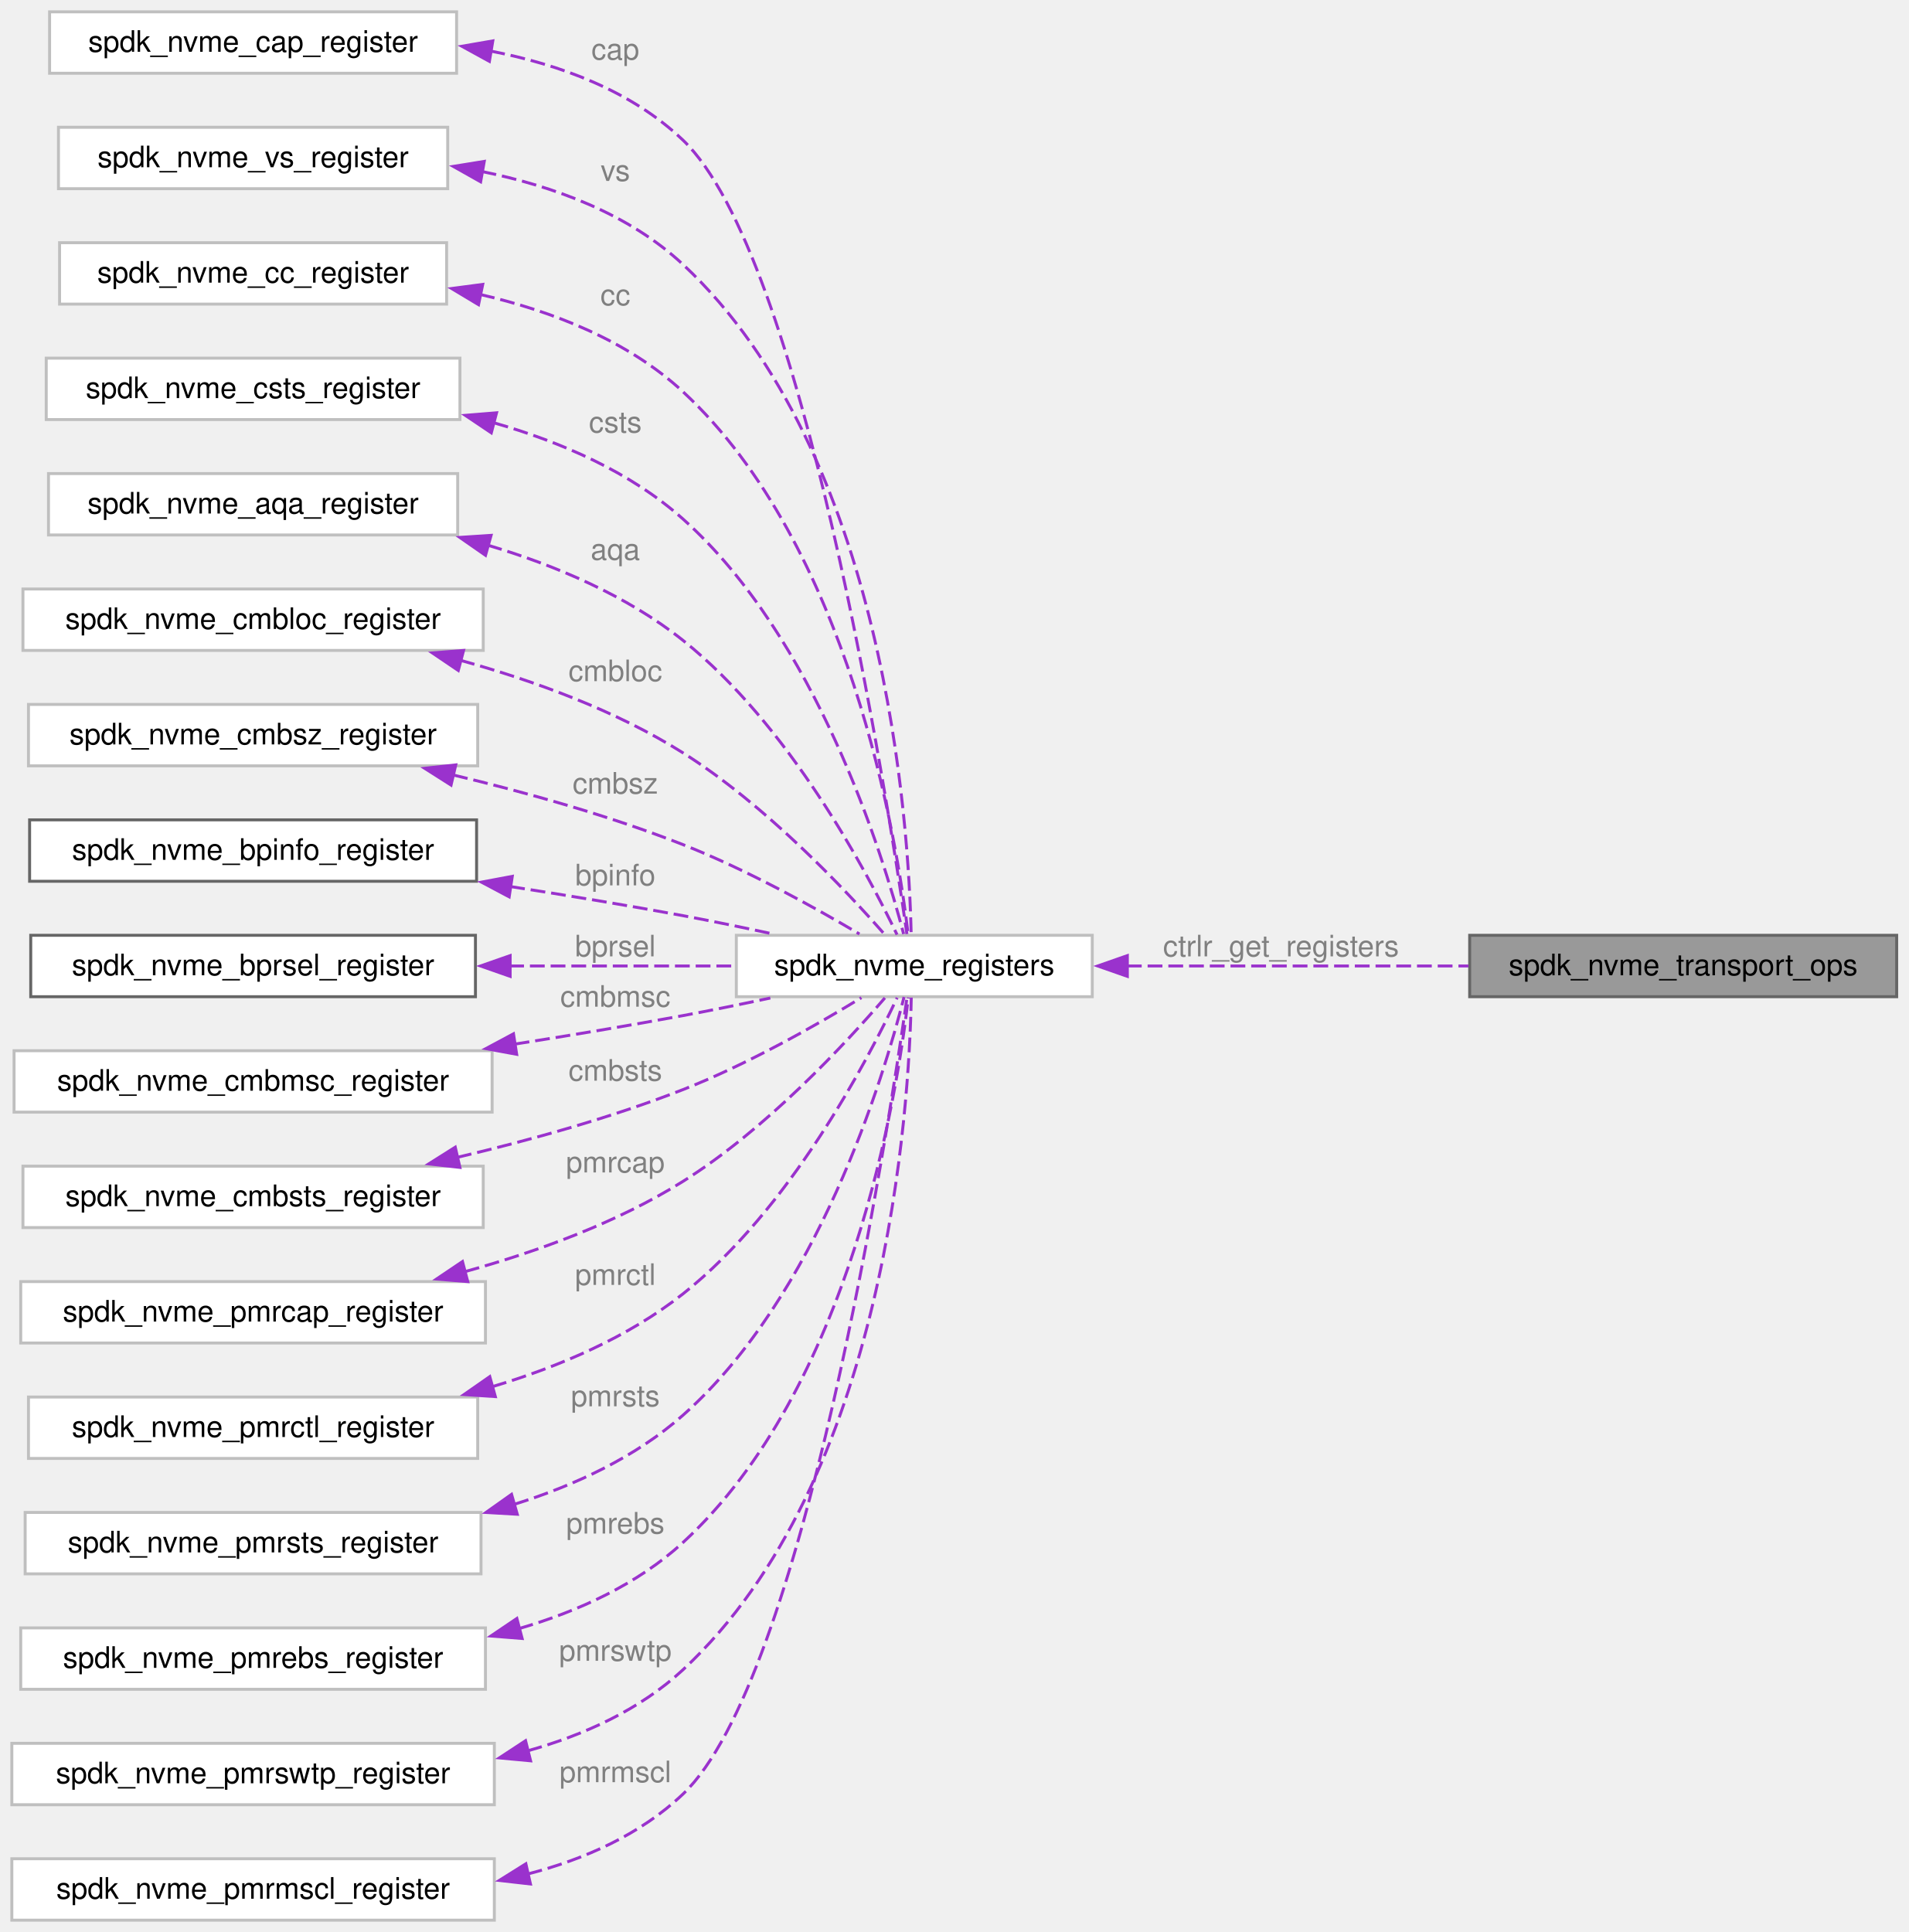
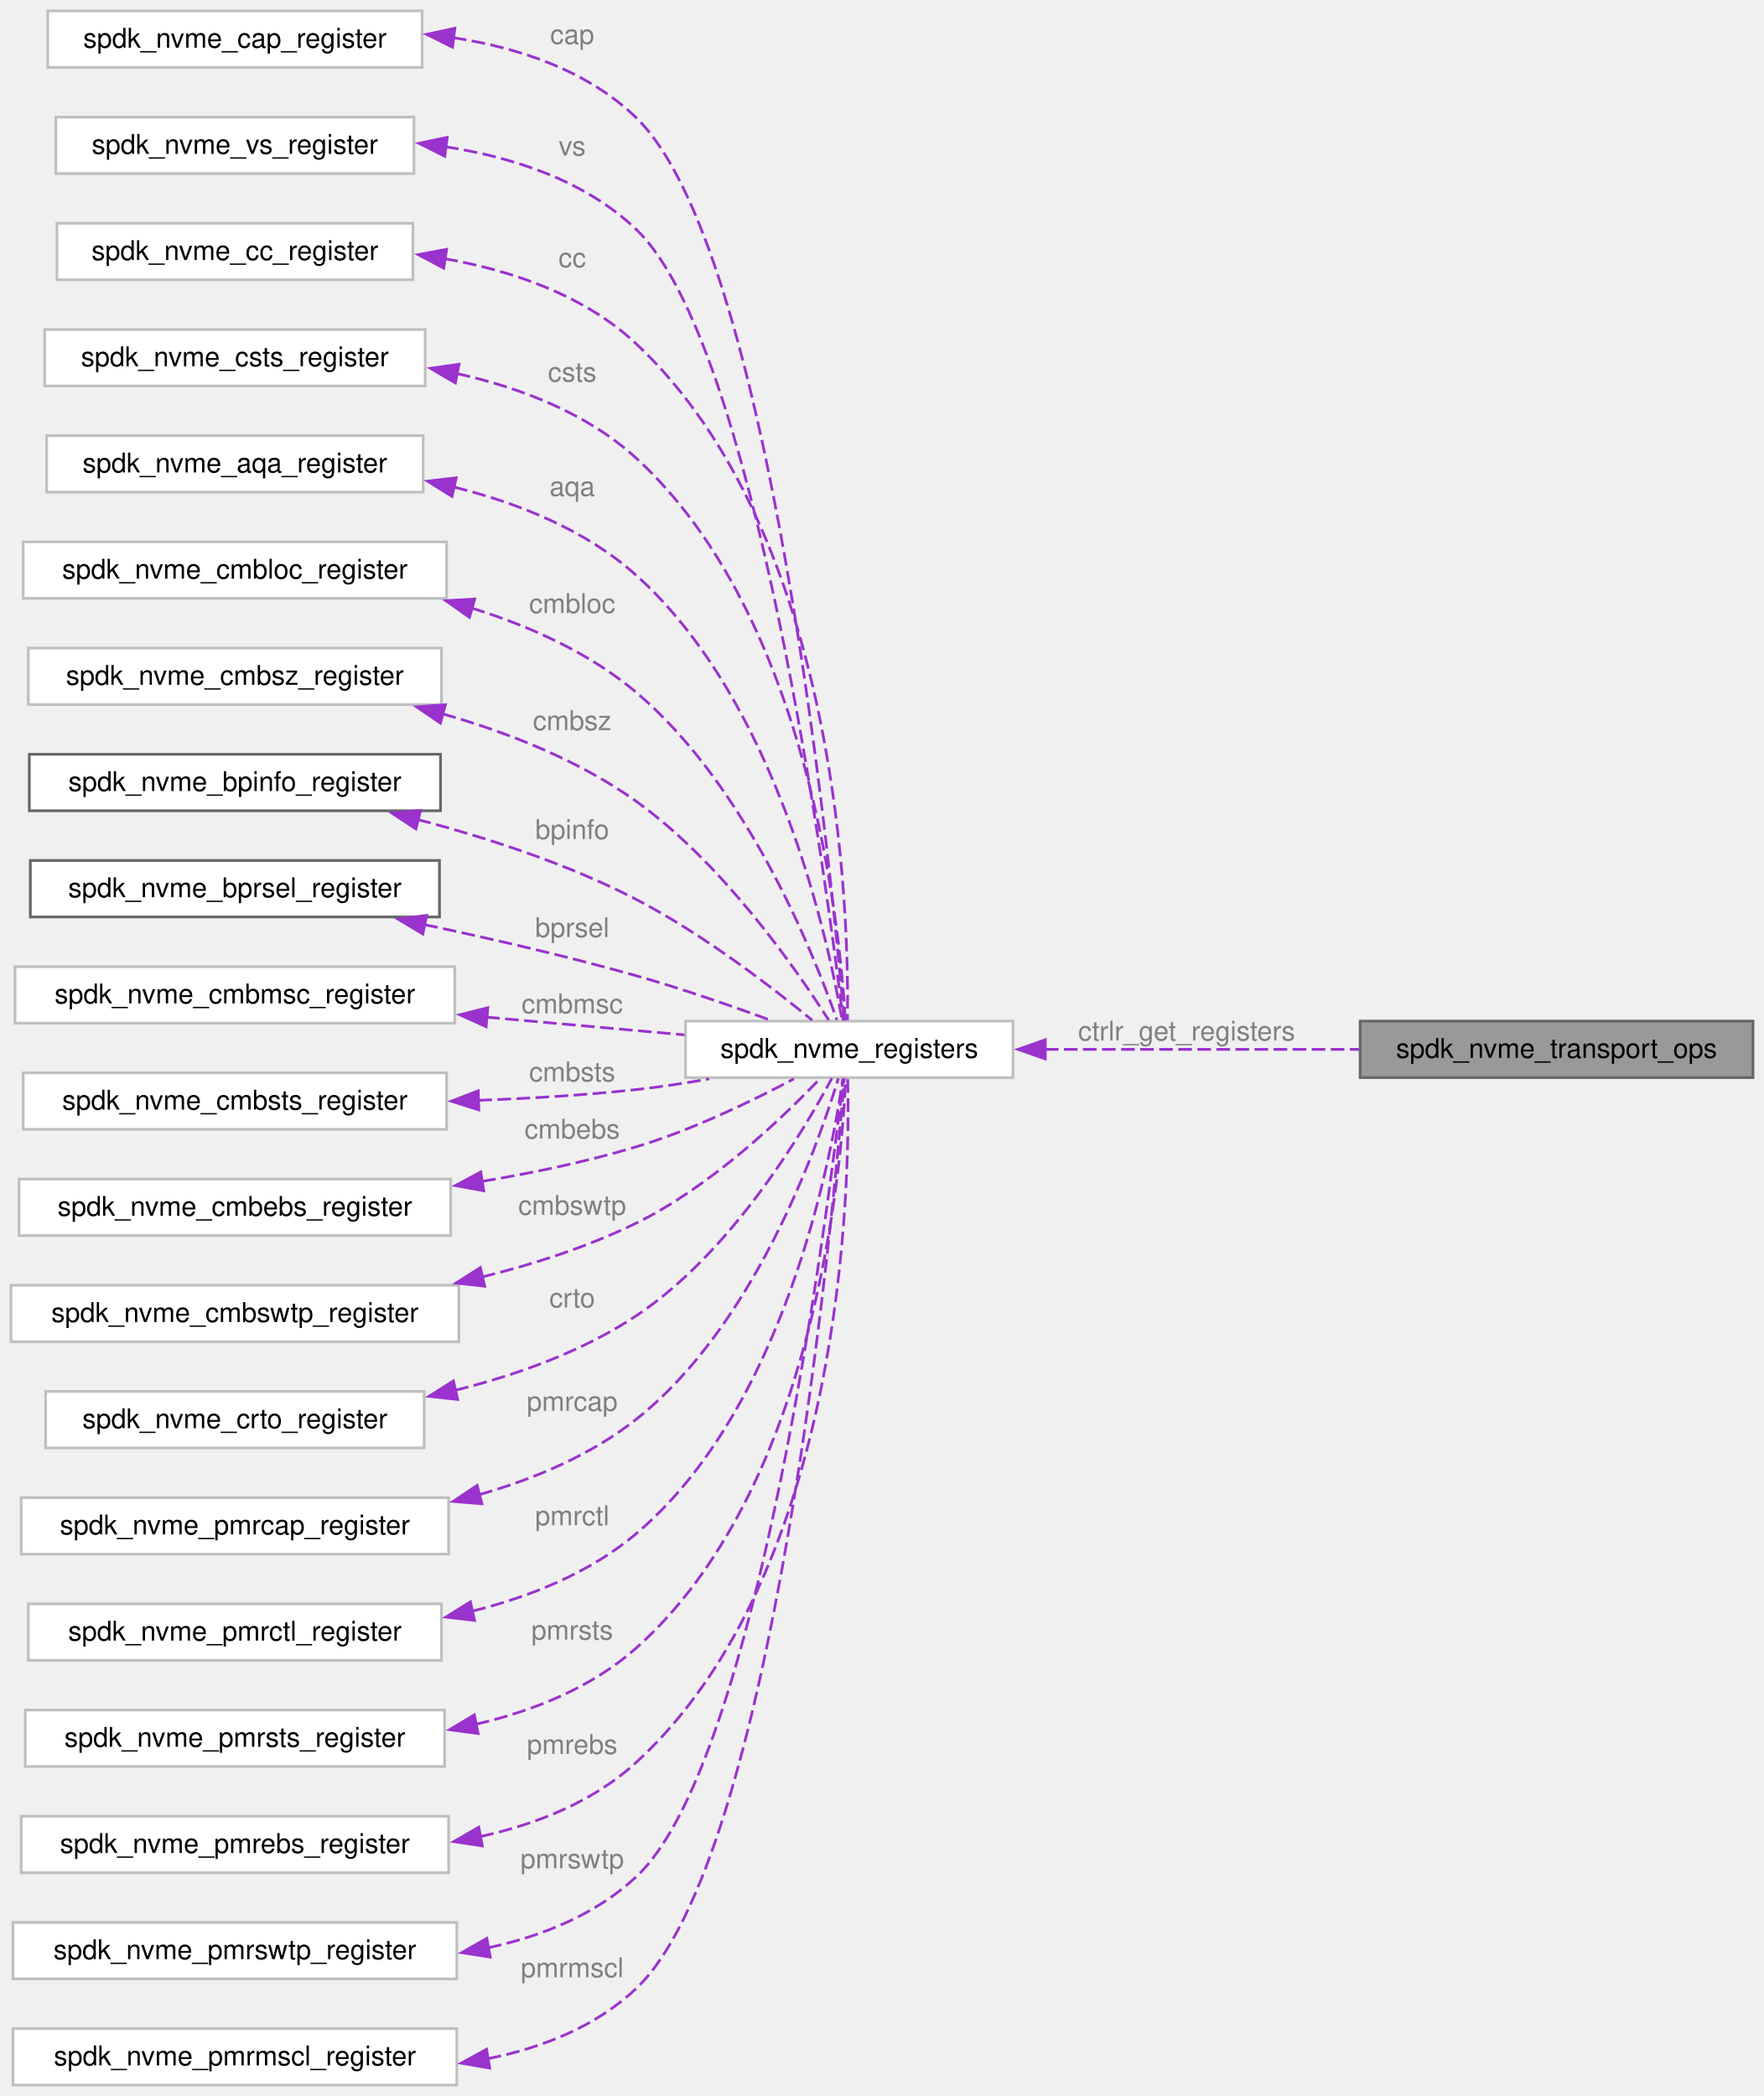
- <svg xmlns="http://www.w3.org/2000/svg" xmlns:xlink="http://www.w3.org/1999/xlink" width="645pt" height="653pt" viewBox="0.00 0.00 644.75 652.75">
-   <g id="graph0" class="graph" transform="scale(1 1) rotate(0) translate(4 648.75)">
+ <svg xmlns="http://www.w3.org/2000/svg" xmlns:xlink="http://www.w3.org/1999/xlink" width="648pt" height="770pt" viewBox="0.00 0.00 647.75 769.75">
+   <g id="graph0" class="graph" transform="scale(1 1) rotate(0) translate(4 765.75)">
    <g id="Node000001" class="node">
      <g id="a_Node000001">
        <a xlink:title=" ">
-           <polygon fill="#999999" stroke="#666666" points="636.75,-332.75 492.5,-332.75 492.5,-312 636.75,-312 636.75,-332.75" />
-           <text text-anchor="middle" x="564.62" y="-319.25" font-family="Helvetica,sans-Serif" font-size="10.00">spdk_nvme_transport_ops</text>
+           <polygon fill="#999999" stroke="#666666" points="639.75,-390.75 495.5,-390.75 495.5,-370 639.75,-370 639.75,-390.75" />
+           <text text-anchor="middle" x="567.62" y="-377.25" font-family="Helvetica,sans-Serif" font-size="10.00">spdk_nvme_transport_ops</text>
        </a>
      </g>
    </g>
    <g id="Node000002" class="node">
      <g id="a_Node000002">
        <a xlink:href="structspdk__nvme__registers.html" target="_top" xlink:title=" ">
-           <polygon fill="white" stroke="#bfbfbf" points="365,-332.75 244.75,-332.75 244.75,-312 365,-312 365,-332.75" />
-           <text text-anchor="middle" x="304.88" y="-319.25" font-family="Helvetica,sans-Serif" font-size="10.00">spdk_nvme_registers</text>
+           <polygon fill="white" stroke="#bfbfbf" points="368,-390.75 247.75,-390.75 247.75,-370 368,-370 368,-390.75" />
+           <text text-anchor="middle" x="307.88" y="-377.25" font-family="Helvetica,sans-Serif" font-size="10.00">spdk_nvme_registers</text>
        </a>
      </g>
    </g>
    <g id="edge1_Node000001_Node000002" class="edge">
      <g id="a_edge1_Node000001_Node000002">
        <a xlink:title=" ">
-           <path fill="none" stroke="#9a32cd" stroke-dasharray="5,2" d="M376.7,-322.38C412.6,-322.38 456.09,-322.38 492.08,-322.38" />
-           <polygon fill="#9a32cd" stroke="#9a32cd" points="376.85,-318.88 366.85,-322.38 376.85,-325.88 376.85,-318.88" />
-         </a>
-       </g>
-       <text text-anchor="middle" x="428.75" y="-325.62" font-family="Helvetica,sans-Serif" font-size="10.00" fill="grey"> ctrlr_get_registers</text>
+           <path fill="none" stroke="#9a32cd" stroke-dasharray="5,2" d="M379.7,-380.38C415.6,-380.38 459.09,-380.38 495.08,-380.38" />
+           <polygon fill="#9a32cd" stroke="#9a32cd" points="379.85,-376.88 369.85,-380.38 379.85,-383.88 379.85,-376.88" />
+         </a>
+       </g>
+       <text text-anchor="middle" x="431.75" y="-383.62" font-family="Helvetica,sans-Serif" font-size="10.00" fill="grey"> ctrlr_get_registers</text>
    </g>
    <g id="Node000003" class="node">
      <g id="a_Node000003">
        <a xlink:href="unionspdk__nvme__cap__register.html" target="_top" xlink:title=" ">
-           <polygon fill="white" stroke="#bfbfbf" points="150.25,-644.75 12.75,-644.75 12.75,-624 150.25,-624 150.25,-644.75" />
-           <text text-anchor="middle" x="81.5" y="-631.25" font-family="Helvetica,sans-Serif" font-size="10.00">spdk_nvme_cap_register</text>
+           <polygon fill="white" stroke="#bfbfbf" points="151,-761.75 13.5,-761.75 13.5,-741 151,-741 151,-761.75" />
+           <text text-anchor="middle" x="82.25" y="-748.25" font-family="Helvetica,sans-Serif" font-size="10.00">spdk_nvme_cap_register</text>
        </a>
      </g>
    </g>
    <g id="edge2_Node000002_Node000003" class="edge">
      <g id="a_edge2_Node000002_Node000003">
        <a xlink:title=" ">
-           <path fill="none" stroke="#9a32cd" stroke-dasharray="5,2" d="M161.64,-631.52C185.16,-626.96 209.28,-618.08 226.75,-601.38 267.25,-562.65 295.71,-379.69 302.38,-333.16" />
-           <polygon fill="#9a32cd" stroke="#9a32cd" points="161.33,-628.02 152.04,-633.12 162.48,-634.93 161.33,-628.02" />
-         </a>
-       </g>
-       <text text-anchor="middle" x="203.88" y="-628.62" font-family="Helvetica,sans-Serif" font-size="10.00" fill="grey"> cap</text>
+           <path fill="none" stroke="#9a32cd" stroke-dasharray="5,2" d="M162.3,-751.93C186.73,-748.21 211.87,-739.79 229.75,-722.38 279.13,-674.28 301.5,-443.57 306.01,-391.04" />
+           <polygon fill="#9a32cd" stroke="#9a32cd" points="162.15,-748.42 152.67,-753.14 163.02,-755.37 162.15,-748.42" />
+         </a>
+       </g>
+       <text text-anchor="middle" x="206.12" y="-749.62" font-family="Helvetica,sans-Serif" font-size="10.00" fill="grey"> cap</text>
    </g>
    <g id="Node000004" class="node">
      <g id="a_Node000004">
        <a xlink:href="unionspdk__nvme__vs__register.html" target="_top" xlink:title=" ">
-           <polygon fill="white" stroke="#bfbfbf" points="147.25,-605.75 15.75,-605.75 15.75,-585 147.25,-585 147.25,-605.75" />
-           <text text-anchor="middle" x="81.5" y="-592.25" font-family="Helvetica,sans-Serif" font-size="10.00">spdk_nvme_vs_register</text>
+           <polygon fill="white" stroke="#bfbfbf" points="148,-722.75 16.5,-722.75 16.5,-702 148,-702 148,-722.75" />
+           <text text-anchor="middle" x="82.25" y="-709.25" font-family="Helvetica,sans-Serif" font-size="10.00">spdk_nvme_vs_register</text>
        </a>
      </g>
    </g>
    <g id="edge3_Node000002_Node000004" class="edge">
      <g id="a_edge3_Node000002_Node000004">
        <a xlink:title=" ">
-           <path fill="none" stroke="#9a32cd" stroke-dasharray="5,2" d="M158.72,-590.82C183.02,-585.87 208.34,-576.56 226.75,-559.38 295.23,-495.45 303.04,-370.14 303.82,-333" />
-           <polygon fill="#9a32cd" stroke="#9a32cd" points="158.37,-587.33 149.14,-592.53 159.6,-594.22 158.37,-587.33" />
-         </a>
-       </g>
-       <text text-anchor="middle" x="203.88" y="-587.62" font-family="Helvetica,sans-Serif" font-size="10.00" fill="grey"> vs</text>
+           <path fill="none" stroke="#9a32cd" stroke-dasharray="5,2" d="M159.44,-711.88C184.66,-707.99 211.03,-699.32 229.75,-681.38 273.46,-639.47 299.82,-439.58 305.64,-391.02" />
+           <polygon fill="#9a32cd" stroke="#9a32cd" points="159.32,-708.37 149.85,-713.12 160.22,-715.31 159.32,-708.37" />
+         </a>
+       </g>
+       <text text-anchor="middle" x="206.12" y="-708.62" font-family="Helvetica,sans-Serif" font-size="10.00" fill="grey"> vs</text>
    </g>
    <g id="Node000005" class="node">
      <g id="a_Node000005">
        <a xlink:href="unionspdk__nvme__cc__register.html" target="_top" xlink:title=" ">
-           <polygon fill="white" stroke="#bfbfbf" points="146.88,-566.75 16.12,-566.75 16.12,-546 146.88,-546 146.88,-566.75" />
-           <text text-anchor="middle" x="81.5" y="-553.25" font-family="Helvetica,sans-Serif" font-size="10.00">spdk_nvme_cc_register</text>
+           <polygon fill="white" stroke="#bfbfbf" points="147.62,-683.75 16.88,-683.75 16.88,-663 147.62,-663 147.62,-683.75" />
+           <text text-anchor="middle" x="82.25" y="-670.25" font-family="Helvetica,sans-Serif" font-size="10.00">spdk_nvme_cc_register</text>
        </a>
      </g>
    </g>
    <g id="edge4_Node000002_Node000005" class="edge">
      <g id="a_edge4_Node000002_Node000005">
        <a xlink:title=" ">
-           <path fill="none" stroke="#9a32cd" stroke-dasharray="5,2" d="M158.19,-549.27C182.57,-543.62 208.09,-533.7 226.75,-516.38 283.07,-464.1 299,-365.36 302.81,-332.97" />
-           <polygon fill="#9a32cd" stroke="#9a32cd" points="157.66,-545.81 148.58,-551.27 159.08,-552.66 157.66,-545.81" />
-         </a>
-       </g>
-       <text text-anchor="middle" x="203.88" y="-545.62" font-family="Helvetica,sans-Serif" font-size="10.00" fill="grey"> cc</text>
+           <path fill="none" stroke="#9a32cd" stroke-dasharray="5,2" d="M159.16,-670.78C184.35,-666.32 210.78,-657.22 229.75,-639.38 304.26,-569.31 307.8,-430.76 307.21,-391.17" />
+           <polygon fill="#9a32cd" stroke="#9a32cd" points="158.94,-667.27 149.58,-672.24 159.99,-674.19 158.94,-667.27" />
+         </a>
+       </g>
+       <text text-anchor="middle" x="206.12" y="-667.62" font-family="Helvetica,sans-Serif" font-size="10.00" fill="grey"> cc</text>
    </g>
    <g id="Node000006" class="node">
      <g id="a_Node000006">
        <a xlink:href="unionspdk__nvme__csts__register.html" target="_top" xlink:title=" ">
-           <polygon fill="white" stroke="#bfbfbf" points="151.38,-527.75 11.62,-527.75 11.62,-507 151.38,-507 151.38,-527.75" />
-           <text text-anchor="middle" x="81.5" y="-514.25" font-family="Helvetica,sans-Serif" font-size="10.00">spdk_nvme_csts_register</text>
+           <polygon fill="white" stroke="#bfbfbf" points="152.12,-644.75 12.38,-644.75 12.38,-624 152.12,-624 152.12,-644.75" />
+           <text text-anchor="middle" x="82.25" y="-631.25" font-family="Helvetica,sans-Serif" font-size="10.00">spdk_nvme_csts_register</text>
        </a>
      </g>
    </g>
    <g id="edge5_Node000002_Node000006" class="edge">
      <g id="a_edge5_Node000002_Node000006">
        <a xlink:title=" ">
-           <path fill="none" stroke="#9a32cd" stroke-dasharray="5,2" d="M162.82,-505.91C185.57,-499.42 208.97,-489.27 226.75,-473.38 271.75,-433.16 294.13,-360.52 301.27,-333.18" />
-           <polygon fill="#9a32cd" stroke="#9a32cd" points="161.98,-502.51 153.19,-508.42 163.75,-509.28 161.98,-502.51" />
-         </a>
-       </g>
-       <text text-anchor="middle" x="203.88" y="-502.62" font-family="Helvetica,sans-Serif" font-size="10.00" fill="grey"> csts</text>
+           <path fill="none" stroke="#9a32cd" stroke-dasharray="5,2" d="M163.75,-628.57C187.4,-623.3 211.72,-613.9 229.75,-597.38 293.11,-539.28 304.44,-425.71 306.45,-390.82" />
+           <polygon fill="#9a32cd" stroke="#9a32cd" points="163.21,-625.11 154.08,-630.48 164.56,-631.98 163.21,-625.11" />
+         </a>
+       </g>
+       <text text-anchor="middle" x="206.12" y="-625.62" font-family="Helvetica,sans-Serif" font-size="10.00" fill="grey"> csts</text>
    </g>
    <g id="Node000007" class="node">
      <g id="a_Node000007">
        <a xlink:href="unionspdk__nvme__aqa__register.html" target="_top" xlink:title=" ">
-           <polygon fill="white" stroke="#bfbfbf" points="150.62,-488.75 12.38,-488.75 12.38,-468 150.62,-468 150.62,-488.75" />
-           <text text-anchor="middle" x="81.5" y="-475.25" font-family="Helvetica,sans-Serif" font-size="10.00">spdk_nvme_aqa_register</text>
+           <polygon fill="white" stroke="#bfbfbf" points="151.38,-605.75 13.12,-605.75 13.12,-585 151.38,-585 151.38,-605.75" />
+           <text text-anchor="middle" x="82.25" y="-592.25" font-family="Helvetica,sans-Serif" font-size="10.00">spdk_nvme_aqa_register</text>
        </a>
      </g>
    </g>
    <g id="edge6_Node000002_Node000007" class="edge">
      <g id="a_edge6_Node000002_Node000007">
        <a xlink:title=" ">
-           <path fill="none" stroke="#9a32cd" stroke-dasharray="5,2" d="M160.7,-464.58C183.7,-457.72 207.77,-447.52 226.75,-432.38 262.49,-403.87 288.71,-354.53 299.04,-332.97" />
-           <polygon fill="#9a32cd" stroke="#9a32cd" points="160.02,-461.13 151.33,-467.18 161.9,-467.87 160.02,-461.13" />
-         </a>
-       </g>
-       <text text-anchor="middle" x="203.88" y="-459.62" font-family="Helvetica,sans-Serif" font-size="10.00" fill="grey"> aqa</text>
+           <path fill="none" stroke="#9a32cd" stroke-dasharray="5,2" d="M162.75,-586.86C186.58,-580.94 211.27,-570.99 229.75,-554.38 281.1,-508.19 300.01,-421.44 305.22,-391.15" />
+           <polygon fill="#9a32cd" stroke="#9a32cd" points="161.98,-583.45 152.99,-589.05 163.52,-590.28 161.98,-583.45" />
+         </a>
+       </g>
+       <text text-anchor="middle" x="206.12" y="-583.62" font-family="Helvetica,sans-Serif" font-size="10.00" fill="grey"> aqa</text>
    </g>
    <g id="Node000008" class="node">
      <g id="a_Node000008">
        <a xlink:href="unionspdk__nvme__cmbloc__register.html" target="_top" xlink:title=" ">
-           <polygon fill="white" stroke="#bfbfbf" points="159.25,-449.75 3.75,-449.75 3.75,-429 159.25,-429 159.25,-449.75" />
-           <text text-anchor="middle" x="81.5" y="-436.25" font-family="Helvetica,sans-Serif" font-size="10.00">spdk_nvme_cmbloc_register</text>
+           <polygon fill="white" stroke="#bfbfbf" points="160,-566.75 4.5,-566.75 4.5,-546 160,-546 160,-566.75" />
+           <text text-anchor="middle" x="82.25" y="-553.25" font-family="Helvetica,sans-Serif" font-size="10.00">spdk_nvme_cmbloc_register</text>
        </a>
      </g>
    </g>
    <g id="edge7_Node000002_Node000008" class="edge">
      <g id="a_edge7_Node000002_Node000008">
        <a xlink:title=" ">
-           <path fill="none" stroke="#9a32cd" stroke-dasharray="5,2" d="M151.46,-425.68C176.42,-418.75 204.03,-408.69 226.75,-394.38 254.64,-376.79 281.44,-348.34 294.89,-333" />
-           <polygon fill="#9a32cd" stroke="#9a32cd" points="150.82,-422.22 142.05,-428.16 152.61,-428.99 150.82,-422.22" />
-         </a>
-       </g>
-       <text text-anchor="middle" x="203.88" y="-418.62" font-family="Helvetica,sans-Serif" font-size="10.00" fill="grey"> cmbloc</text>
+           <path fill="none" stroke="#9a32cd" stroke-dasharray="5,2" d="M169.15,-542.45C190.69,-535.78 212.55,-525.93 229.75,-511.38 270.24,-477.11 294.7,-415.89 303.33,-391.17" />
+           <polygon fill="#9a32cd" stroke="#9a32cd" points="168.38,-539.02 159.73,-545.14 170.31,-545.75 168.38,-539.02" />
+         </a>
+       </g>
+       <text text-anchor="middle" x="206.12" y="-540.62" font-family="Helvetica,sans-Serif" font-size="10.00" fill="grey"> cmbloc</text>
    </g>
    <g id="Node000009" class="node">
      <g id="a_Node000009">
        <a xlink:href="unionspdk__nvme__cmbsz__register.html" target="_top" xlink:title=" ">
-           <polygon fill="white" stroke="#bfbfbf" points="157.38,-410.75 5.62,-410.75 5.62,-390 157.38,-390 157.38,-410.75" />
-           <text text-anchor="middle" x="81.5" y="-397.25" font-family="Helvetica,sans-Serif" font-size="10.00">spdk_nvme_cmbsz_register</text>
+           <polygon fill="white" stroke="#bfbfbf" points="158.12,-527.75 6.38,-527.75 6.38,-507 158.12,-507 158.12,-527.75" />
+           <text text-anchor="middle" x="82.25" y="-514.25" font-family="Helvetica,sans-Serif" font-size="10.00">spdk_nvme_cmbsz_register</text>
        </a>
      </g>
    </g>
    <g id="edge8_Node000002_Node000009" class="edge">
      <g id="a_edge8_Node000002_Node000009">
        <a xlink:title=" ">
-           <path fill="none" stroke="#9a32cd" stroke-dasharray="5,2" d="M149.1,-386.92C173.91,-380.98 202.02,-373.1 226.75,-363.38 248.06,-355 271.06,-342.24 286.35,-333.18" />
-           <polygon fill="#9a32cd" stroke="#9a32cd" points="148.38,-383.5 139.44,-389.18 149.97,-390.32 148.38,-383.5" />
-         </a>
-       </g>
-       <text text-anchor="middle" x="203.88" y="-380.62" font-family="Helvetica,sans-Serif" font-size="10.00" fill="grey"> cmbsz</text>
+           <path fill="none" stroke="#9a32cd" stroke-dasharray="5,2" d="M158.53,-503.59C182.81,-496.67 208.82,-486.42 229.75,-471.38 261.53,-448.52 288.42,-409.81 300.32,-391.12" />
+           <polygon fill="#9a32cd" stroke="#9a32cd" points="157.73,-500.18 148.98,-506.15 159.55,-506.94 157.73,-500.18" />
+         </a>
+       </g>
+       <text text-anchor="middle" x="206.12" y="-497.62" font-family="Helvetica,sans-Serif" font-size="10.00" fill="grey"> cmbsz</text>
    </g>
    <g id="Node000010" class="node">
      <g id="a_Node000010">
        <a xlink:href="unionspdk__nvme__bpinfo__register.html" target="_top" xlink:title="Boot partition information.">
-           <polygon fill="white" stroke="#666666" points="157,-371.75 6,-371.75 6,-351 157,-351 157,-371.75" />
-           <text text-anchor="middle" x="81.5" y="-358.25" font-family="Helvetica,sans-Serif" font-size="10.00">spdk_nvme_bpinfo_register</text>
+           <polygon fill="white" stroke="#666666" points="157.75,-488.75 6.75,-488.75 6.75,-468 157.75,-468 157.75,-488.75" />
+           <text text-anchor="middle" x="82.25" y="-475.25" font-family="Helvetica,sans-Serif" font-size="10.00">spdk_nvme_bpinfo_register</text>
        </a>
      </g>
    </g>
    <g id="edge9_Node000002_Node000010" class="edge">
      <g id="a_edge9_Node000002_Node000010">
        <a xlink:title=" ">
-           <path fill="none" stroke="#9a32cd" stroke-dasharray="5,2" d="M168.35,-349.23C187.61,-346.24 207.91,-342.88 226.75,-339.38 236.59,-337.54 247.09,-335.37 257.07,-333.21" />
-           <polygon fill="#9a32cd" stroke="#9a32cd" points="168.01,-345.74 158.65,-350.71 169.06,-352.66 168.01,-345.74" />
-         </a>
-       </g>
-       <text text-anchor="middle" x="203.88" y="-349.62" font-family="Helvetica,sans-Serif" font-size="10.00" fill="grey"> bpinfo</text>
+           <path fill="none" stroke="#9a32cd" stroke-dasharray="5,2" d="M149.29,-464.79C175.24,-457.98 204.74,-448.37 229.75,-435.38 254.12,-422.71 279.52,-403.17 294.23,-391.1" />
+           <polygon fill="#9a32cd" stroke="#9a32cd" points="148.72,-461.32 139.88,-467.16 150.43,-468.11 148.72,-461.32" />
+         </a>
+       </g>
+       <text text-anchor="middle" x="206.12" y="-457.62" font-family="Helvetica,sans-Serif" font-size="10.00" fill="grey"> bpinfo</text>
    </g>
    <g id="Node000011" class="node">
      <g id="a_Node000011">
        <a xlink:href="unionspdk__nvme__bprsel__register.html" target="_top" xlink:title="Boot partition read select.">
-           <polygon fill="white" stroke="#666666" points="156.62,-332.75 6.38,-332.75 6.38,-312 156.62,-312 156.62,-332.75" />
-           <text text-anchor="middle" x="81.5" y="-319.25" font-family="Helvetica,sans-Serif" font-size="10.00">spdk_nvme_bprsel_register</text>
+           <polygon fill="white" stroke="#666666" points="157.38,-449.75 7.12,-449.75 7.12,-429 157.38,-429 157.38,-449.75" />
+           <text text-anchor="middle" x="82.25" y="-436.25" font-family="Helvetica,sans-Serif" font-size="10.00">spdk_nvme_bprsel_register</text>
        </a>
      </g>
    </g>
    <g id="edge10_Node000002_Node000011" class="edge">
      <g id="a_edge10_Node000002_Node000011">
        <a xlink:title=" ">
-           <path fill="none" stroke="#9a32cd" stroke-dasharray="5,2" d="M168.02,-322.38C193.54,-322.38 220.95,-322.38 244.42,-322.38" />
-           <polygon fill="#9a32cd" stroke="#9a32cd" points="168.34,-318.88 158.34,-322.38 168.34,-325.88 168.34,-318.88" />
-         </a>
-       </g>
-       <text text-anchor="middle" x="203.88" y="-325.62" font-family="Helvetica,sans-Serif" font-size="10.00" fill="grey"> bprsel</text>
+           <path fill="none" stroke="#9a32cd" stroke-dasharray="5,2" d="M151.81,-426.2C176.54,-420.98 204.55,-414.51 229.75,-407.38 246.13,-402.74 264.1,-396.52 278.57,-391.21" />
+           <polygon fill="#9a32cd" stroke="#9a32cd" points="151.26,-422.74 142.18,-428.2 152.69,-429.59 151.26,-422.74" />
+         </a>
+       </g>
+       <text text-anchor="middle" x="206.12" y="-421.62" font-family="Helvetica,sans-Serif" font-size="10.00" fill="grey"> bprsel</text>
    </g>
    <g id="Node000012" class="node">
      <g id="a_Node000012">
        <a xlink:href="unionspdk__nvme__cmbmsc__register.html" target="_top" xlink:title=" ">
-           <polygon fill="white" stroke="#bfbfbf" points="162.25,-293.75 0.75,-293.75 0.75,-273 162.25,-273 162.25,-293.75" />
-           <text text-anchor="middle" x="81.5" y="-280.25" font-family="Helvetica,sans-Serif" font-size="10.00">spdk_nvme_cmbmsc_register</text>
+           <polygon fill="white" stroke="#bfbfbf" points="163,-410.75 1.5,-410.75 1.5,-390 163,-390 163,-410.75" />
+           <text text-anchor="middle" x="82.25" y="-397.25" font-family="Helvetica,sans-Serif" font-size="10.00">spdk_nvme_cmbmsc_register</text>
        </a>
      </g>
    </g>
    <g id="edge11_Node000002_Node000012" class="edge">
      <g id="a_edge11_Node000002_Node000012">
        <a xlink:title=" ">
-           <path fill="none" stroke="#9a32cd" stroke-dasharray="5,2" d="M169.88,-295.98C188.68,-298.93 208.4,-302.22 226.75,-305.62 236.32,-307.4 246.51,-309.48 256.24,-311.56" />
-           <polygon fill="#9a32cd" stroke="#9a32cd" points="170.55,-292.54 160.13,-294.46 169.47,-299.46 170.55,-292.54" />
-         </a>
-       </g>
-       <text text-anchor="middle" x="203.88" y="-308.62" font-family="Helvetica,sans-Serif" font-size="10.00" fill="grey"> cmbmsc</text>
+           <path fill="none" stroke="#9a32cd" stroke-dasharray="5,2" d="M174.52,-392.21C199.07,-390.02 225,-387.7 247.33,-385.7" />
+           <polygon fill="#9a32cd" stroke="#9a32cd" points="174.51,-388.7 164.86,-393.08 175.13,-395.67 174.51,-388.7" />
+         </a>
+       </g>
+       <text text-anchor="middle" x="206.12" y="-393.62" font-family="Helvetica,sans-Serif" font-size="10.00" fill="grey"> cmbmsc</text>
    </g>
    <g id="Node000013" class="node">
      <g id="a_Node000013">
        <a xlink:href="unionspdk__nvme__cmbsts__register.html" target="_top" xlink:title=" ">
-           <polygon fill="white" stroke="#bfbfbf" points="159.25,-254.75 3.75,-254.75 3.75,-234 159.25,-234 159.25,-254.75" />
-           <text text-anchor="middle" x="81.5" y="-241.25" font-family="Helvetica,sans-Serif" font-size="10.00">spdk_nvme_cmbsts_register</text>
+           <polygon fill="white" stroke="#bfbfbf" points="160,-371.75 4.5,-371.75 4.5,-351 160,-351 160,-371.75" />
+           <text text-anchor="middle" x="82.25" y="-358.25" font-family="Helvetica,sans-Serif" font-size="10.00">spdk_nvme_cmbsts_register</text>
        </a>
      </g>
    </g>
    <g id="edge12_Node000002_Node000013" class="edge">
      <g id="a_edge12_Node000002_Node000013">
        <a xlink:title=" ">
-           <path fill="none" stroke="#9a32cd" stroke-dasharray="5,2" d="M150.38,-257.7C174.87,-263.47 202.46,-271.12 226.75,-280.62 248.44,-289.11 271.76,-302.37 287,-311.66" />
-           <polygon fill="#9a32cd" stroke="#9a32cd" points="151.37,-254.33 140.84,-255.51 149.8,-261.16 151.37,-254.33" />
-         </a>
-       </g>
-       <text text-anchor="middle" x="203.88" y="-283.62" font-family="Helvetica,sans-Serif" font-size="10.00" fill="grey"> cmbsts</text>
+           <path fill="none" stroke="#9a32cd" stroke-dasharray="5,2" d="M171.68,-361.66C190.87,-362.36 211.02,-363.58 229.75,-365.62 238.42,-366.57 247.58,-367.97 256.44,-369.53" />
+           <polygon fill="#9a32cd" stroke="#9a32cd" points="171.82,-358.16 161.71,-361.34 171.6,-365.16 171.82,-358.16" />
+         </a>
+       </g>
+       <text text-anchor="middle" x="206.12" y="-368.62" font-family="Helvetica,sans-Serif" font-size="10.00" fill="grey"> cmbsts</text>
    </g>
    <g id="Node000014" class="node">
      <g id="a_Node000014">
-         <a xlink:href="unionspdk__nvme__pmrcap__register.html" target="_top" xlink:title=" ">
-           <polygon fill="white" stroke="#bfbfbf" points="160,-215.75 3,-215.75 3,-195 160,-195 160,-215.75" />
-           <text text-anchor="middle" x="81.5" y="-202.25" font-family="Helvetica,sans-Serif" font-size="10.00">spdk_nvme_pmrcap_register</text>
+         <a xlink:href="unionspdk__nvme__cmbebs__register.html" target="_top" xlink:title=" ">
+           <polygon fill="white" stroke="#bfbfbf" points="161.5,-332.75 3,-332.75 3,-312 161.5,-312 161.5,-332.75" />
+           <text text-anchor="middle" x="82.25" y="-319.25" font-family="Helvetica,sans-Serif" font-size="10.00">spdk_nvme_cmbebs_register</text>
        </a>
      </g>
    </g>
    <g id="edge13_Node000002_Node000014" class="edge">
      <g id="a_edge13_Node000002_Node000014">
        <a xlink:title=" ">
-           <path fill="none" stroke="#9a32cd" stroke-dasharray="5,2" d="M153.07,-219.11C177.6,-225.89 204.52,-235.69 226.75,-249.62 254.82,-267.22 281.55,-296.04 294.94,-311.6" />
-           <polygon fill="#9a32cd" stroke="#9a32cd" points="154.02,-215.74 143.45,-216.6 152.24,-222.52 154.02,-215.74" />
-         </a>
-       </g>
-       <text text-anchor="middle" x="203.88" y="-252.62" font-family="Helvetica,sans-Serif" font-size="10.00" fill="grey"> pmrcap</text>
+           <path fill="none" stroke="#9a32cd" stroke-dasharray="5,2" d="M173.07,-331.9C192.01,-335.05 211.71,-339.2 229.75,-344.62 250.24,-350.79 272.26,-361.44 287.51,-369.52" />
+           <polygon fill="#9a32cd" stroke="#9a32cd" points="173.63,-328.45 163.21,-330.35 172.54,-335.36 173.63,-328.45" />
+         </a>
+       </g>
+       <text text-anchor="middle" x="206.12" y="-347.62" font-family="Helvetica,sans-Serif" font-size="10.00" fill="grey"> cmbebs</text>
    </g>
    <g id="Node000015" class="node">
      <g id="a_Node000015">
-         <a xlink:href="unionspdk__nvme__pmrctl__register.html" target="_top" xlink:title=" ">
-           <polygon fill="white" stroke="#bfbfbf" points="157.38,-176.75 5.62,-176.75 5.62,-156 157.38,-156 157.38,-176.75" />
-           <text text-anchor="middle" x="81.5" y="-163.25" font-family="Helvetica,sans-Serif" font-size="10.00">spdk_nvme_pmrctl_register</text>
+         <a xlink:href="unionspdk__nvme__cmbswtp__register.html" target="_top" xlink:title=" ">
+           <polygon fill="white" stroke="#bfbfbf" points="164.5,-293.75 0,-293.75 0,-273 164.5,-273 164.5,-293.75" />
+           <text text-anchor="middle" x="82.25" y="-280.25" font-family="Helvetica,sans-Serif" font-size="10.00">spdk_nvme_cmbswtp_register</text>
        </a>
      </g>
    </g>
    <g id="edge14_Node000002_Node000015" class="edge">
      <g id="a_edge14_Node000002_Node000015">
        <a xlink:title=" ">
-           <path fill="none" stroke="#9a32cd" stroke-dasharray="5,2" d="M162.26,-180.23C184.78,-186.96 208.18,-196.92 226.75,-211.62 262.75,-240.14 288.83,-289.91 299.08,-311.67" />
-           <polygon fill="#9a32cd" stroke="#9a32cd" points="163.34,-176.89 152.76,-177.58 161.46,-183.64 163.34,-176.89" />
-         </a>
-       </g>
-       <text text-anchor="middle" x="203.88" y="-214.62" font-family="Helvetica,sans-Serif" font-size="10.00" fill="grey"> pmrctl</text>
+           <path fill="none" stroke="#9a32cd" stroke-dasharray="5,2" d="M172.94,-296.76C192.27,-301.54 212.16,-307.98 229.75,-316.62 257.19,-330.12 283.35,-355.19 297.03,-369.54" />
+           <polygon fill="#9a32cd" stroke="#9a32cd" points="173.98,-293.41 163.44,-294.55 172.39,-300.23 173.98,-293.41" />
+         </a>
+       </g>
+       <text text-anchor="middle" x="206.12" y="-319.62" font-family="Helvetica,sans-Serif" font-size="10.00" fill="grey"> cmbswtp</text>
    </g>
    <g id="Node000016" class="node">
      <g id="a_Node000016">
-         <a xlink:href="unionspdk__nvme__pmrsts__register.html" target="_top" xlink:title=" ">
-           <polygon fill="white" stroke="#bfbfbf" points="158.5,-137.75 4.5,-137.75 4.5,-117 158.5,-117 158.5,-137.75" />
-           <text text-anchor="middle" x="81.5" y="-124.25" font-family="Helvetica,sans-Serif" font-size="10.00">spdk_nvme_pmrsts_register</text>
+         <a xlink:href="unionspdk__nvme__crto__register.html" target="_top" xlink:title=" ">
+           <polygon fill="white" stroke="#bfbfbf" points="151.75,-254.75 12.75,-254.75 12.75,-234 151.75,-234 151.75,-254.75" />
+           <text text-anchor="middle" x="82.25" y="-241.25" font-family="Helvetica,sans-Serif" font-size="10.00">spdk_nvme_crto_register</text>
        </a>
      </g>
    </g>
    <g id="edge15_Node000002_Node000016" class="edge">
      <g id="a_edge15_Node000002_Node000016">
        <a xlink:title=" ">
-           <path fill="none" stroke="#9a32cd" stroke-dasharray="5,2" d="M169.75,-140.5C190.24,-146.91 210.74,-156.44 226.75,-170.62 272.31,-211 294.49,-284.66 301.41,-311.89" />
-           <polygon fill="#9a32cd" stroke="#9a32cd" points="170.75,-137.14 160.18,-137.75 168.82,-143.87 170.75,-137.14" />
-         </a>
-       </g>
-       <text text-anchor="middle" x="203.88" y="-173.62" font-family="Helvetica,sans-Serif" font-size="10.00" fill="grey"> pmrsts</text>
+           <path fill="none" stroke="#9a32cd" stroke-dasharray="5,2" d="M163.15,-255.17C185.99,-260.84 210.01,-269.47 229.75,-282.62 264.47,-305.76 290.67,-349.57 301.47,-369.73" />
+           <polygon fill="#9a32cd" stroke="#9a32cd" points="164.06,-251.79 153.53,-252.96 162.49,-258.62 164.06,-251.79" />
+         </a>
+       </g>
+       <text text-anchor="middle" x="206.12" y="-285.62" font-family="Helvetica,sans-Serif" font-size="10.00" fill="grey"> crto</text>
    </g>
    <g id="Node000017" class="node">
      <g id="a_Node000017">
-         <a xlink:href="unionspdk__nvme__pmrebs__register.html" target="_top" xlink:title=" ">
-           <polygon fill="white" stroke="#bfbfbf" points="160,-98.75 3,-98.75 3,-78 160,-78 160,-98.75" />
-           <text text-anchor="middle" x="81.5" y="-85.25" font-family="Helvetica,sans-Serif" font-size="10.00">spdk_nvme_pmrebs_register</text>
+         <a xlink:href="unionspdk__nvme__pmrcap__register.html" target="_top" xlink:title=" ">
+           <polygon fill="white" stroke="#bfbfbf" points="160.75,-215.75 3.75,-215.75 3.75,-195 160.75,-195 160.75,-215.75" />
+           <text text-anchor="middle" x="82.25" y="-202.25" font-family="Helvetica,sans-Serif" font-size="10.00">spdk_nvme_pmrcap_register</text>
        </a>
      </g>
    </g>
    <g id="edge16_Node000002_Node000017" class="edge">
      <g id="a_edge16_Node000002_Node000017">
        <a xlink:title=" ">
-           <path fill="none" stroke="#9a32cd" stroke-dasharray="5,2" d="M171.23,-98.48C191.39,-104.35 211.37,-113.48 226.75,-127.62 283.5,-179.81 299.15,-279.12 302.85,-311.72" />
-           <polygon fill="#9a32cd" stroke="#9a32cd" points="172.39,-95.17 161.83,-96 170.61,-101.93 172.39,-95.17" />
-         </a>
-       </g>
-       <text text-anchor="middle" x="203.88" y="-130.62" font-family="Helvetica,sans-Serif" font-size="10.00" fill="grey"> pmrebs</text>
+           <path fill="none" stroke="#9a32cd" stroke-dasharray="5,2" d="M171.97,-216.85C192.48,-222.68 213.14,-231.45 229.75,-244.62 272.86,-278.82 296.1,-344.14 303.87,-369.73" />
+           <polygon fill="#9a32cd" stroke="#9a32cd" points="172.97,-213.49 162.41,-214.36 171.2,-220.26 172.97,-213.49" />
+         </a>
+       </g>
+       <text text-anchor="middle" x="206.12" y="-247.62" font-family="Helvetica,sans-Serif" font-size="10.00" fill="grey"> pmrcap</text>
    </g>
    <g id="Node000018" class="node">
      <g id="a_Node000018">
-         <a xlink:href="unionspdk__nvme__pmrswtp__register.html" target="_top" xlink:title=" ">
-           <polygon fill="white" stroke="#bfbfbf" points="163,-59.75 0,-59.75 0,-39 163,-39 163,-59.75" />
-           <text text-anchor="middle" x="81.5" y="-46.25" font-family="Helvetica,sans-Serif" font-size="10.00">spdk_nvme_pmrswtp_register</text>
+         <a xlink:href="unionspdk__nvme__pmrctl__register.html" target="_top" xlink:title=" ">
+           <polygon fill="white" stroke="#bfbfbf" points="158.12,-176.75 6.38,-176.75 6.38,-156 158.12,-156 158.12,-176.75" />
+           <text text-anchor="middle" x="82.25" y="-163.25" font-family="Helvetica,sans-Serif" font-size="10.00">spdk_nvme_pmrctl_register</text>
        </a>
      </g>
    </g>
    <g id="edge17_Node000002_Node000018" class="edge">
      <g id="a_edge17_Node000002_Node000018">
        <a xlink:title=" ">
-           <path fill="none" stroke="#9a32cd" stroke-dasharray="5,2" d="M174.23,-57.2C193.43,-62.58 212.23,-71.14 226.75,-84.62 295.59,-148.55 303.16,-274.39 303.85,-311.71" />
-           <polygon fill="#9a32cd" stroke="#9a32cd" points="175.25,-53.84 164.7,-54.82 173.55,-60.63 175.25,-53.84" />
-         </a>
-       </g>
-       <text text-anchor="middle" x="203.88" y="-87.62" font-family="Helvetica,sans-Serif" font-size="10.00" fill="grey"> pmrswtp</text>
+           <path fill="none" stroke="#9a32cd" stroke-dasharray="5,2" d="M169.48,-174.07C191.03,-179.46 212.81,-188.28 229.75,-202.62 283.65,-248.28 301.02,-338.64 305.52,-369.64" />
+           <polygon fill="#9a32cd" stroke="#9a32cd" points="170.26,-170.66 159.73,-171.89 168.73,-177.49 170.26,-170.66" />
+         </a>
+       </g>
+       <text text-anchor="middle" x="206.12" y="-205.62" font-family="Helvetica,sans-Serif" font-size="10.00" fill="grey"> pmrctl</text>
    </g>
    <g id="Node000019" class="node">
      <g id="a_Node000019">
-         <a xlink:href="unionspdk__nvme__pmrmscl__register.html" target="_top" xlink:title=" ">
-           <polygon fill="white" stroke="#bfbfbf" points="163,-20.75 0,-20.75 0,0 163,0 163,-20.75" />
-           <text text-anchor="middle" x="81.5" y="-7.25" font-family="Helvetica,sans-Serif" font-size="10.00">spdk_nvme_pmrmscl_register</text>
+         <a xlink:href="unionspdk__nvme__pmrsts__register.html" target="_top" xlink:title=" ">
+           <polygon fill="white" stroke="#bfbfbf" points="159.25,-137.75 5.25,-137.75 5.25,-117 159.25,-117 159.25,-137.75" />
+           <text text-anchor="middle" x="82.25" y="-124.25" font-family="Helvetica,sans-Serif" font-size="10.00">spdk_nvme_pmrsts_register</text>
        </a>
      </g>
    </g>
    <g id="edge18_Node000002_Node000019" class="edge">
      <g id="a_edge18_Node000002_Node000019">
        <a xlink:title=" ">
-           <path fill="none" stroke="#9a32cd" stroke-dasharray="5,2" d="M174.26,-15.59C193.56,-20.6 212.39,-28.95 226.75,-42.62 267.43,-81.36 295.76,-264.89 302.39,-311.56" />
-           <polygon fill="#9a32cd" stroke="#9a32cd" points="175.2,-12.22 164.67,-13.42 173.65,-19.04 175.2,-12.22" />
-         </a>
-       </g>
-       <text text-anchor="middle" x="203.88" y="-46.62" font-family="Helvetica,sans-Serif" font-size="10.00" fill="grey"> pmrmscl</text>
+           <path fill="none" stroke="#9a32cd" stroke-dasharray="5,2" d="M170.73,-132.51C192.07,-137.48 213.42,-146.07 229.75,-160.62 294.63,-218.48 304.93,-334.15 306.57,-369.72" />
+           <polygon fill="#9a32cd" stroke="#9a32cd" points="171.58,-129.11 161.08,-130.53 170.18,-135.97 171.58,-129.11" />
+         </a>
+       </g>
+       <text text-anchor="middle" x="206.12" y="-163.62" font-family="Helvetica,sans-Serif" font-size="10.00" fill="grey"> pmrsts</text>
+     </g>
+     <g id="Node000020" class="node">
+       <g id="a_Node000020">
+         <a xlink:href="unionspdk__nvme__pmrebs__register.html" target="_top" xlink:title=" ">
+           <polygon fill="white" stroke="#bfbfbf" points="160.75,-98.75 3.75,-98.75 3.75,-78 160.75,-78 160.75,-98.75" />
+           <text text-anchor="middle" x="82.25" y="-85.25" font-family="Helvetica,sans-Serif" font-size="10.00">spdk_nvme_pmrebs_register</text>
+         </a>
+       </g>
+     </g>
+     <g id="edge19_Node000002_Node000020" class="edge">
+       <g id="a_edge19_Node000002_Node000020">
+         <a xlink:title=" ">
+           <path fill="none" stroke="#9a32cd" stroke-dasharray="5,2" d="M172.4,-91.28C193.31,-95.87 214.04,-104.16 229.75,-118.62 305.92,-188.72 308.25,-329.84 307.3,-369.68" />
+           <polygon fill="#9a32cd" stroke="#9a32cd" points="173.1,-87.85 162.63,-89.43 171.8,-94.73 173.1,-87.85" />
+         </a>
+       </g>
+       <text text-anchor="middle" x="206.12" y="-121.62" font-family="Helvetica,sans-Serif" font-size="10.00" fill="grey"> pmrebs</text>
+     </g>
+     <g id="Node000021" class="node">
+       <g id="a_Node000021">
+         <a xlink:href="unionspdk__nvme__pmrswtp__register.html" target="_top" xlink:title=" ">
+           <polygon fill="white" stroke="#bfbfbf" points="163.75,-59.75 0.75,-59.75 0.75,-39 163.75,-39 163.75,-59.75" />
+           <text text-anchor="middle" x="82.25" y="-46.25" font-family="Helvetica,sans-Serif" font-size="10.00">spdk_nvme_pmrswtp_register</text>
+         </a>
+       </g>
+     </g>
+     <g id="edge20_Node000002_Node000021" class="edge">
+       <g id="a_edge20_Node000002_Node000021">
+         <a xlink:title=" ">
+           <path fill="none" stroke="#9a32cd" stroke-dasharray="5,2" d="M175.2,-50.42C195.23,-54.73 214.86,-62.67 229.75,-76.62 274.31,-118.39 300.03,-320.5 305.68,-369.61" />
+           <polygon fill="#9a32cd" stroke="#9a32cd" points="176.02,-47.01 165.55,-48.65 174.76,-53.89 176.02,-47.01" />
+         </a>
+       </g>
+       <text text-anchor="middle" x="206.12" y="-79.62" font-family="Helvetica,sans-Serif" font-size="10.00" fill="grey"> pmrswtp</text>
+     </g>
+     <g id="Node000022" class="node">
+       <g id="a_Node000022">
+         <a xlink:href="unionspdk__nvme__pmrmscl__register.html" target="_top" xlink:title=" ">
+           <polygon fill="white" stroke="#bfbfbf" points="163.75,-20.75 0.75,-20.75 0.75,0 163.75,0 163.75,-20.75" />
+           <text text-anchor="middle" x="82.25" y="-7.25" font-family="Helvetica,sans-Serif" font-size="10.00">spdk_nvme_pmrmscl_register</text>
+         </a>
+       </g>
+     </g>
+     <g id="edge21_Node000002_Node000022" class="edge">
+       <g id="a_edge21_Node000002_Node000022">
+         <a xlink:title=" ">
+           <path fill="none" stroke="#9a32cd" stroke-dasharray="5,2" d="M175.09,-9.69C195.22,-13.72 214.92,-21.51 229.75,-35.62 280.06,-83.51 301.72,-316.54 306.04,-369.6" />
+           <polygon fill="#9a32cd" stroke="#9a32cd" points="175.82,-6.26 165.38,-8.07 174.67,-13.17 175.82,-6.26" />
+         </a>
+       </g>
+       <text text-anchor="middle" x="206.12" y="-39.62" font-family="Helvetica,sans-Serif" font-size="10.00" fill="grey"> pmrmscl</text>
    </g>
  </g>
</svg>
